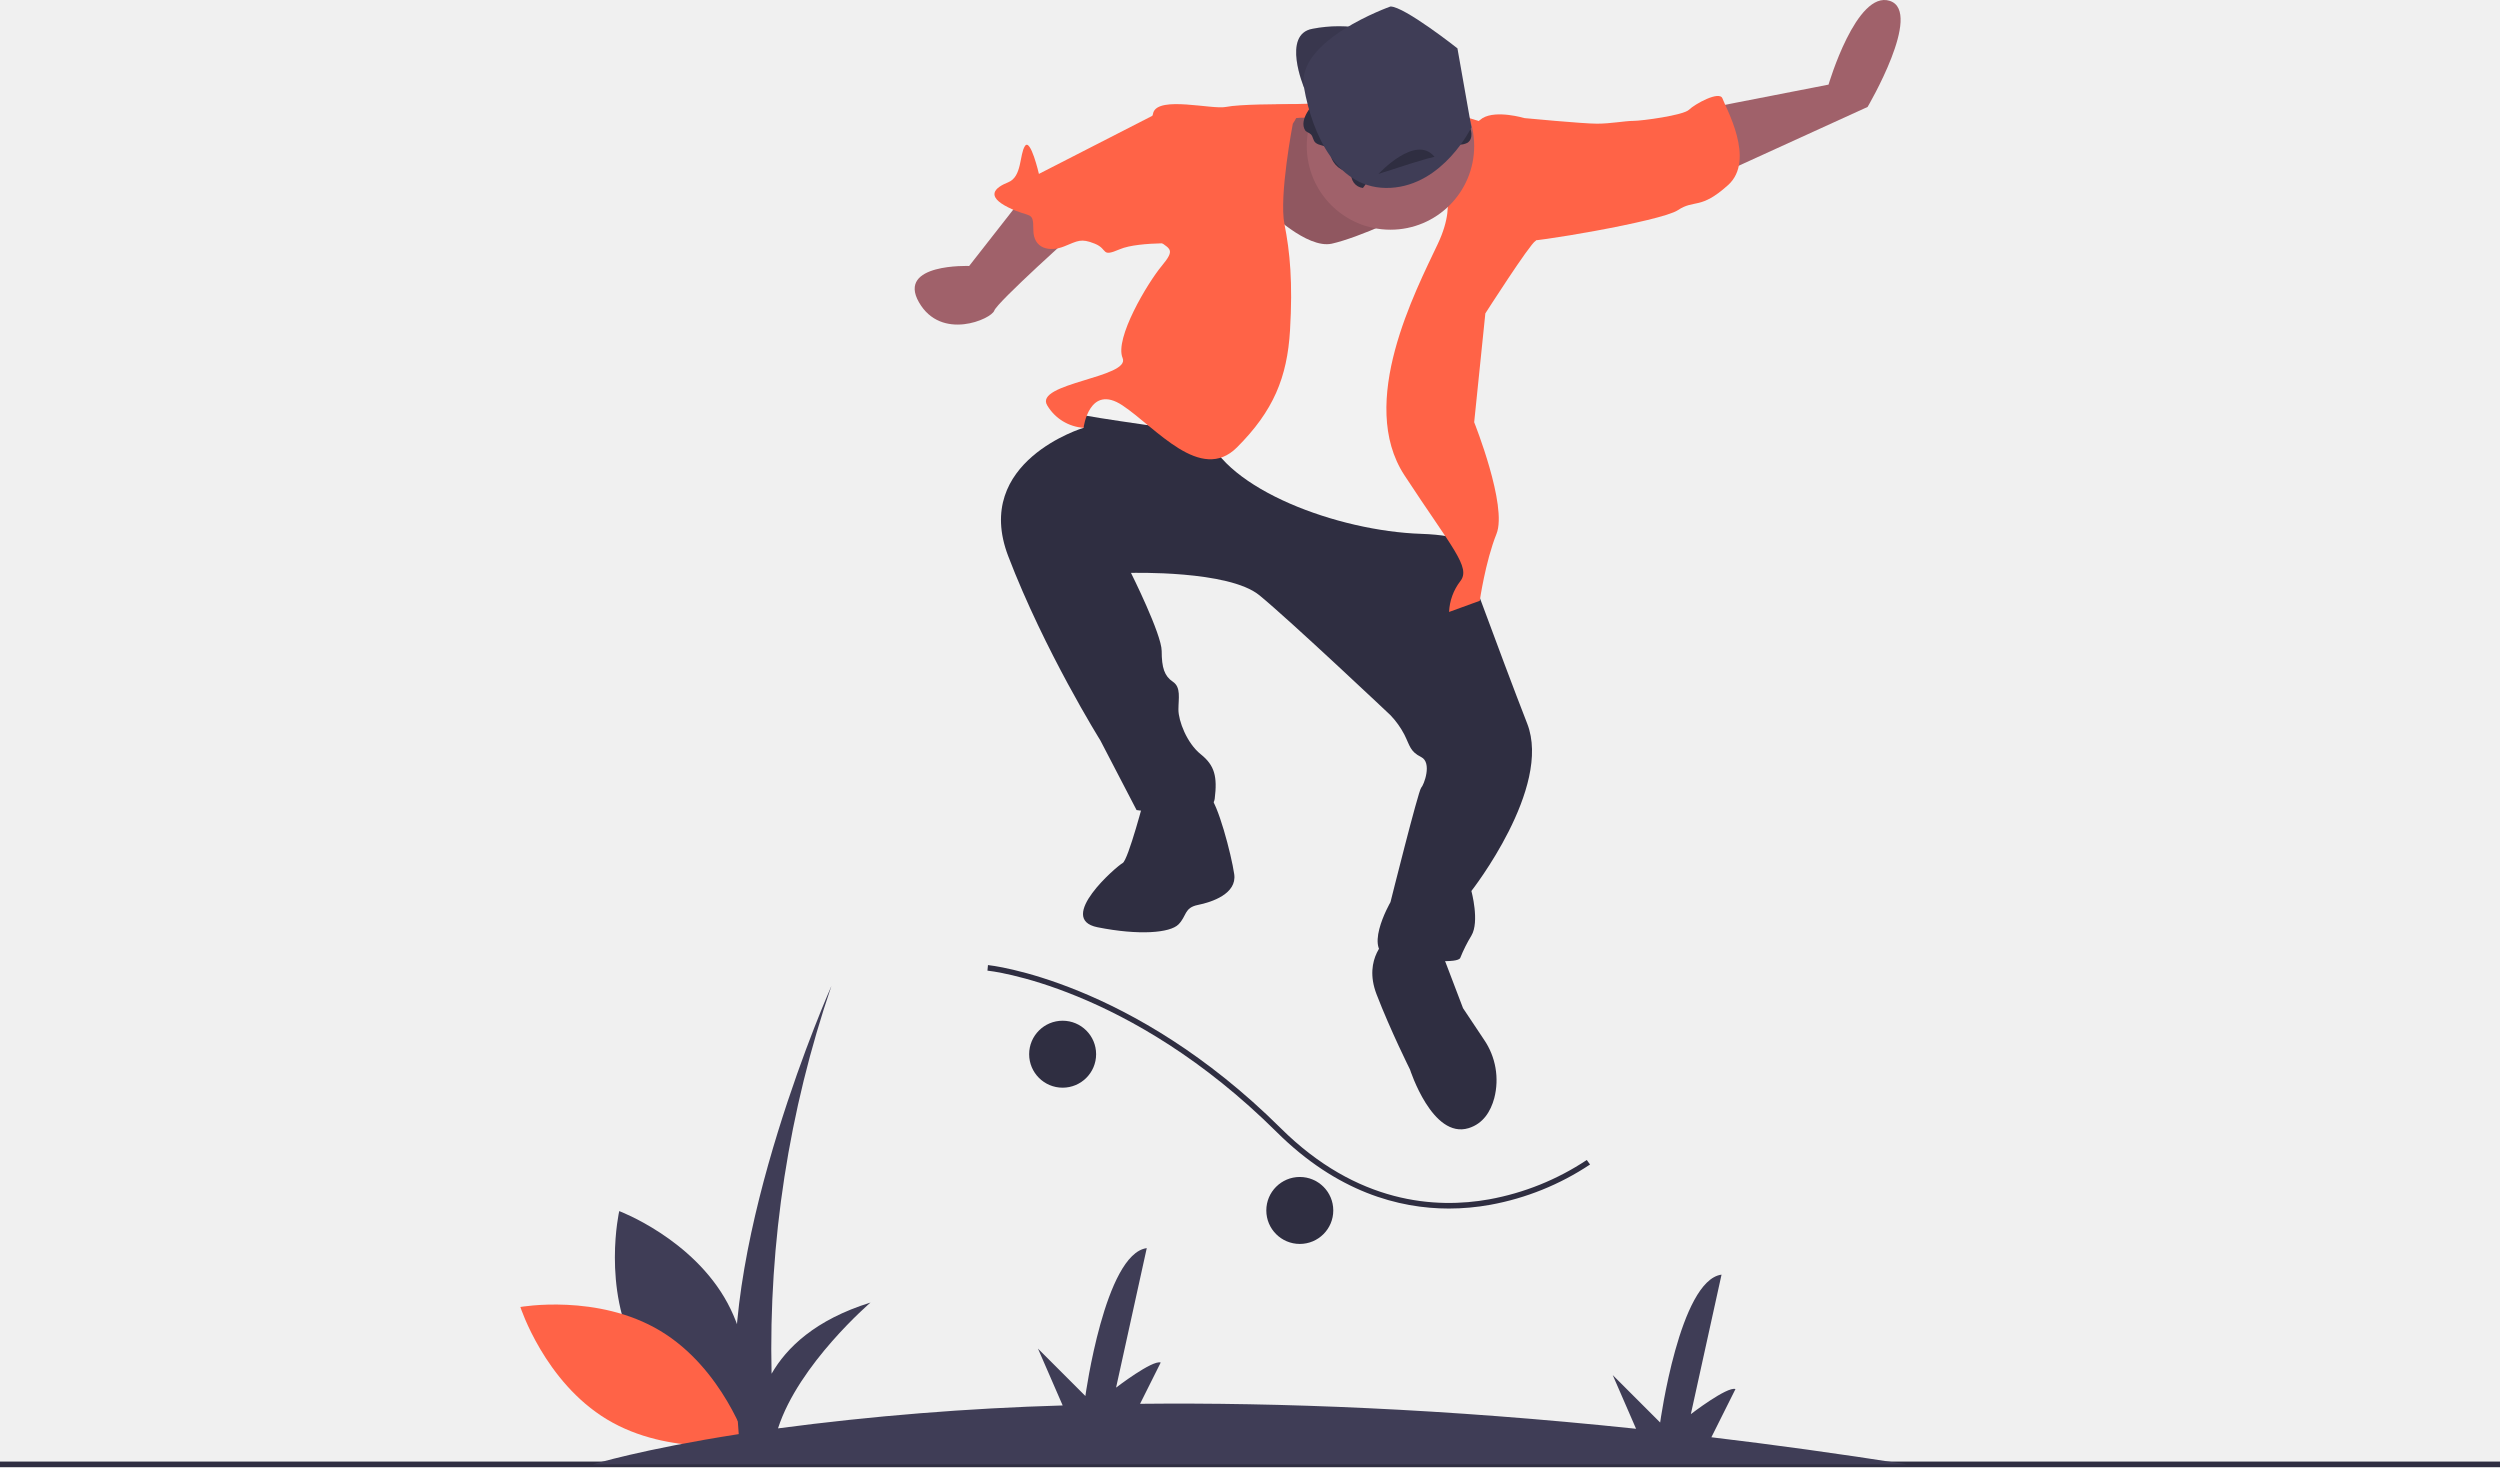
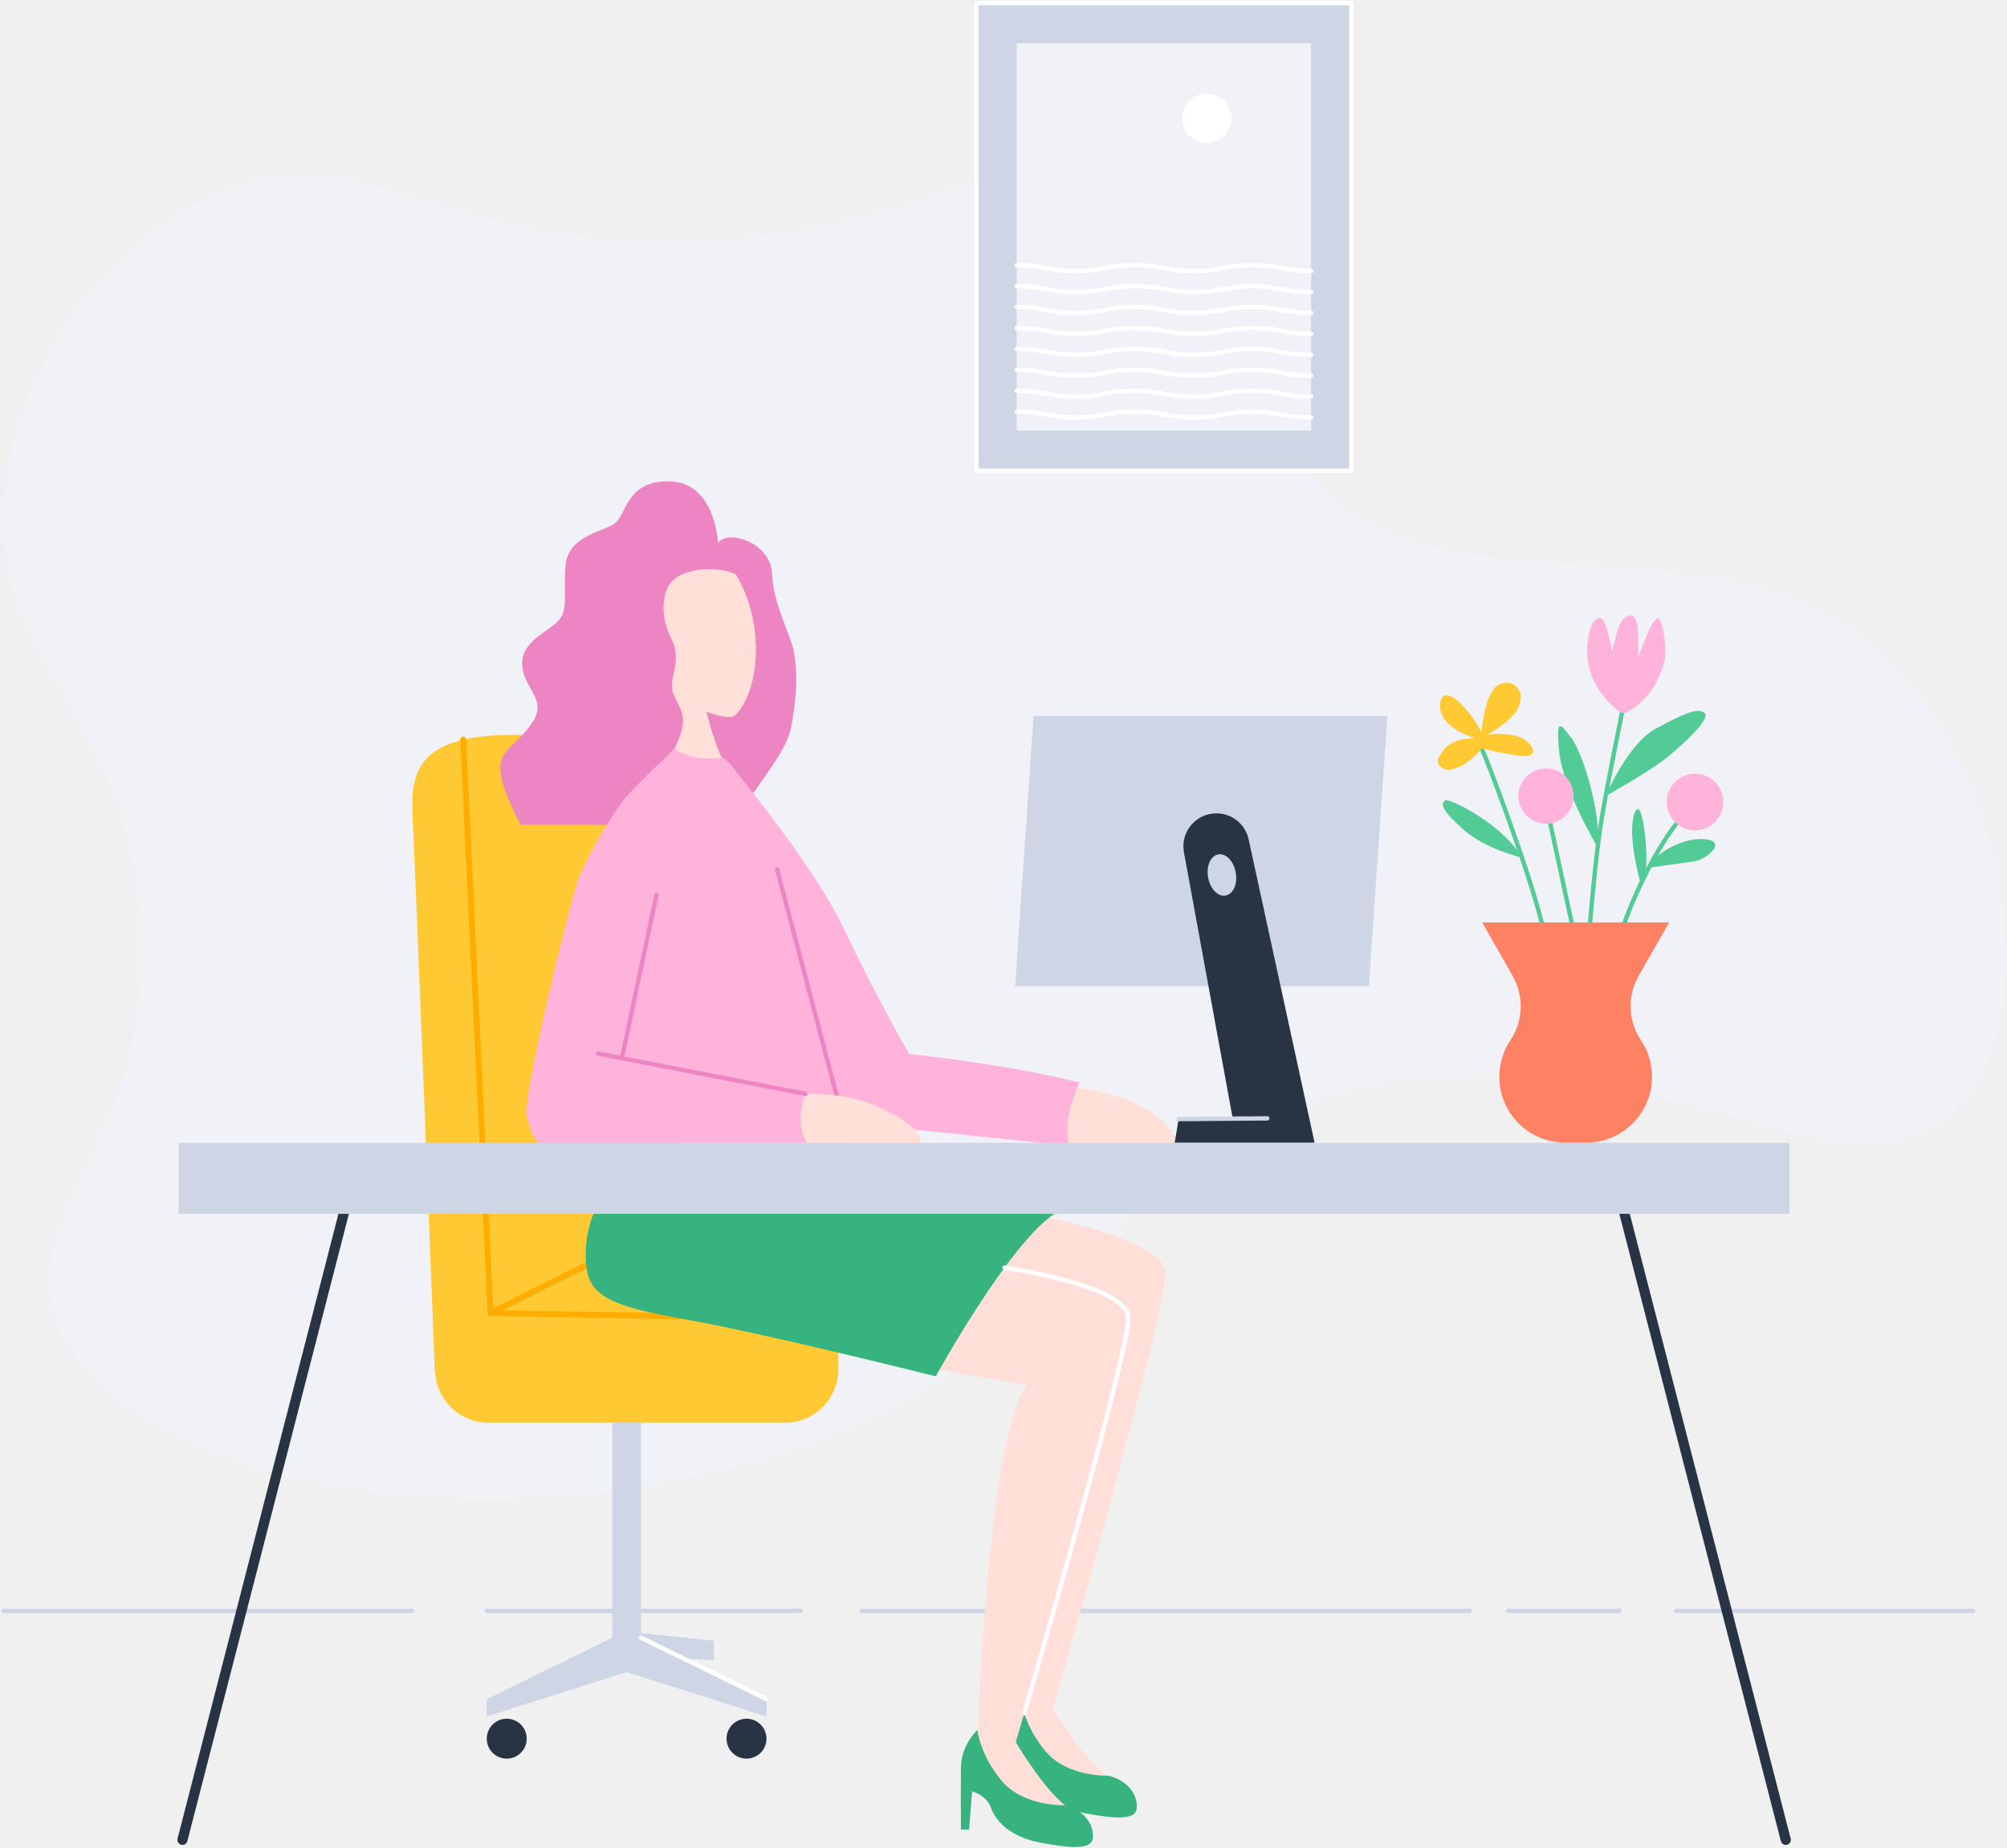
- <svg xmlns="http://www.w3.org/2000/svg" id="a02cdd3d-0742-4d95-884a-8f77ee9b02ff" data-name="Layer 1" width="896" height="525.827" viewBox="0 0 896 525.827">
-   <path d="M380.134,671.666c12.428,23.049,38.806,32.944,38.806,32.944s6.227-27.475-6.201-50.524-38.806-32.944-38.806-32.944S367.706,648.617,380.134,671.666Z" transform="translate(-152 -187.0864)" fill="#3f3d56" />
-   <path d="M388.677,664.083c22.438,13.5,31.08,40.314,31.08,40.314s-27.738,4.927-50.177-8.573S338.5,655.51,338.5,655.51,366.238,650.583,388.677,664.083Z" transform="translate(-152 -187.0864)" fill="#ff6347" />
-   <rect y="523.827" width="896" height="2" fill="#2f2e41" />
-   <path d="M766.347,225.414l41-8s10-34,22-30-8,38-8,38l-57,26Z" transform="translate(-152 -187.0864)" fill="#a0616a" />
-   <path d="M517.347,259.414l-18,23s-26-1-18,13,26,6,27,3,30-29,30-29Z" transform="translate(-152 -187.0864)" fill="#a0616a" />
-   <path d="M590.847,232.914l15-8s64-5,88,11-101,18-101,18Z" transform="translate(-152 -187.0864)" fill="#ff6347" />
-   <path d="M619.347,218.414s-8-19,3-21a49.371,49.371,0,0,1,19,0l-12,10Z" transform="translate(-152 -187.0864)" fill="#3f3d56" />
-   <path d="M619.347,218.414s-8-19,3-21a49.371,49.371,0,0,1,19,0l-12,10Z" transform="translate(-152 -187.0864)" opacity="0.1" />
-   <path d="M564.347,333.414l-29-2,5,9s-40,12-27,46,33,66,33,66l13,25s27,4,28-4,0-12-5-16-8-12-8-16,1-8-2-10-4-5-4-11-11-28-11-28,35-1,46,8,47,43,47,43a30.296,30.296,0,0,1,5,7c2,4,2,6,6,8s1,10,0,11-11,41-11,41-11,19,1,20,23,2,24,0a54.362,54.362,0,0,1,4-8c3-5,0-16,0-16s29-37,20-60-28-75-28-75l-29-12-53-19Z" transform="translate(-152 -187.0864)" fill="#2f2e41" />
-   <path d="M562.347,472.414s-6,23-8,24-24,20-9,23,26,2,29-1,2-6,7-7,14-4,13-11-6-26-9-28S562.347,472.414,562.347,472.414Z" transform="translate(-152 -187.0864)" fill="#2f2e41" />
-   <path d="M649.347,523.414s-9,7-4,20,12,27,12,27,8,25,21,21c5.281-1.625,7.922-6.056,9.196-10.744a25.696,25.696,0,0,0-3.632-20.91l-7.564-11.346-8-21Z" transform="translate(-152 -187.0864)" fill="#2f2e41" />
-   <path d="M624.347,229.414s-12-1-14,2-11,43,0,47,44,11,49,6,7-49,7-49Z" transform="translate(-152 -187.0864)" fill="#a0616a" />
-   <path d="M624.347,229.414s-12-1-14,2-11,43,0,47,44,11,49,6,7-49,7-49Z" transform="translate(-152 -187.0864)" opacity="0.1" />
-   <path d="M606.347,262.414s14,14,23,12,30-11,32-15,27-5,27-5l-27,75,19,63s11-13-19-14-70-16-77-36c0,0-44-6-46-7s5-7,5-7l29-8,21-27Z" transform="translate(-152 -187.0864)" fill="#f2f2f2" />
-   <path d="M615.347,231.414s5-7,0-7-19,0-24,1-24-4-26,2-2,43,2,46,6,3,1,9-17,26-14,33-32,9-27,17a16.425,16.425,0,0,0,13,8s2-16,14-8,28,28,41,15,18-25,19-42,0-28-2-38S615.347,231.414,615.347,231.414Z" transform="translate(-152 -187.0864)" fill="#ff6347" />
-   <path d="M667.347,250.414s8,7,0,24-29,57-12,83,24,33,20,38a19.425,19.425,0,0,0-4,11l11-4s2-14,6-24-8-40-8-40l4-39s16-25,18-26-4-44-4-44-10-3-15,0S667.347,250.414,667.347,250.414Z" transform="translate(-152 -187.0864)" fill="#ff6347" />
-   <path d="M571.347,228.414h-6l-41,21s-3-13-5-10-1,11-6,13-8,5,0,9,9,1,9,8,6,8,11,6,6-3,11-1,2,5,9,2,25-2,25-2Z" transform="translate(-152 -187.0864)" fill="#ff6347" />
-   <path d="M691.347,231.414l7-2s21,2,26,2,10-1,13-1,18-2,20-4,11-7,12-4,12,22,2,31-12,5-18,9-54,12-55,11S691.347,231.414,691.347,231.414Z" transform="translate(-152 -187.0864)" fill="#ff6347" />
-   <circle cx="498.347" cy="52.327" r="30" fill="#a0616a" />
-   <path d="M628.271,240.62a5.682,5.682,0,0,1,.62,2.1,7.854,7.854,0,0,0,7.517,6.056,4.694,4.694,0,0,0,4.07,5.683,25.863,25.863,0,0,0,4.457-8.727,8.013,8.013,0,0,1,1.506-3.422c1.065-1.13,2.73-1.407,4.27-1.605a224.533,224.533,0,0,1,24.062-1.793,5.982,5.982,0,0,0,3.164-.647c2.261-1.457,1.506-4.97.079-7.25a22.687,22.687,0,0,0-12.099-9.441c-3.587-1.165-7.396-1.409-11.142-1.846-5.017-.586-10.011-1.535-15.062-1.564s-10.274.942-14.403,3.852c-3.007,2.119-7.941,8.058-5.527,11.805.387.6,1.608.896,2.127,1.507.707.832.71,2.09,1.513,2.846C624.764,239.435,627.195,239.035,628.271,240.62Z" transform="translate(-152 -187.0864)" fill="#2f2e41" />
-   <path d="M650.347,189.414s-34,12-31,29,12,37,31,36,29-21.681,29-21.681l-5-28.319S655.347,189.414,650.347,189.414Z" transform="translate(-152 -187.0864)" fill="#3f3d56" />
-   <path d="M646.057,249.422s13.367-14.502,20.097-6.093C666.153,243.329,665.847,242.914,646.057,249.422Z" transform="translate(-152 -187.0864)" fill="#2f2e41" />
-   <path d="M671.296,620.229c-17.926,0-40.105-5.938-61.718-27.402C556.668,540.278,506.401,535.007,505.9,534.96l.187-1.992c.509.048,51.488,5.391,104.902,58.438,27.446,27.259,55.775,28.929,74.707,25.527a93.363,93.363,0,0,0,34.999-14.105l1.182,1.613a95.445,95.445,0,0,1-35.748,14.446A83.498,83.498,0,0,1,671.296,620.229Z" transform="translate(-152 -187.0864)" fill="#2f2e41" />
-   <circle cx="380.847" cy="377.827" r="12" fill="#2f2e41" />
-   <circle cx="465.847" cy="433.827" r="12" fill="#2f2e41" />
-   <path d="M835.5,711.914q-36.476-5.71-70.143-9.714L774,684.914c-3-1-16,9-16,9l11-50c-15,2-22,53-22,53l-17-17,8.368,19.247c-68.681-7.217-127.947-9.469-177.766-8.952L568,675.414c-3-1-16,9-16,9l11-50c-15,2-22,53-22,53l-17-17,8.863,20.386a997.848,997.848,0,0,0-102.023,8.216C438.222,676.02,464,653.914,464,653.914c-19.821,6.166-30.132,16.212-35.469,25.525A401.561,401.561,0,0,1,450,540.414s-40,90-34,150l.761,10.658C381.962,706.5,364.5,711.914,364.5,711.914Z" transform="translate(-152 -187.0864)" fill="#3f3d56" />
+ <svg xmlns="http://www.w3.org/2000/svg" class="" width="1387px" height="1277px" viewBox="0 0 1387 1277" version="1.1">
+   <g id="Page-1" stroke="none" stroke-width="1" fill="none" fill-rule="evenodd">
+     <g id="business-woman-working" transform="translate(2, 2)">
+       <line x1="0.4" y1="1111.3" x2="282.9" y2="1111.3" id="Path" stroke="#CED5E5" stroke-width="3" stroke-linecap="round" stroke-linejoin="round" />
+       <line x1="593.7" y1="1111.3" x2="1013.6" y2="1111.3" id="Path" stroke="#CED5E5" stroke-width="3" stroke-linecap="round" stroke-linejoin="round" />
+       <line x1="334.4" y1="1111.3" x2="551.3" y2="1111.3" id="Path" stroke="#CED5E5" stroke-width="3" stroke-linecap="round" stroke-linejoin="round" />
+       <line x1="1040.2" y1="1111.3" x2="1117.1" y2="1111.3" id="Path" stroke="#CED5E5" stroke-width="3" stroke-linecap="round" stroke-linejoin="round" />
+       <line x1="1156.2" y1="1111.3" x2="1361.6" y2="1111.3" id="Path" stroke="#CED5E5" stroke-width="3" stroke-linecap="round" stroke-linejoin="round" />
+       <path d="M1.6,335.7 C11.5,247.3 74.5,161.1 153,129.9 C236.8,96.5 282.1,148.2 404.7,162.2 C657,191 812.2,12 882.6,77.2 C936.8,127.4 843.9,232.7 901.3,320.4 C976.9,435.8 1194.9,340.7 1306.1,456.5 C1389.5,543.3 1410.2,705.2 1348.6,766 C1272.7,840.9 1135,700 926.8,752.4 C753.6,796 762.2,915.4 571.3,990.5 C360.3,1073.5 88.6,1030.4 39,915.7 C4.1,835 107.9,785.4 95.1,630 C83.4,485.9 -11.7,455.7 1.6,335.7 Z" id="Path" fill="#F1F2F7" fill-rule="nonzero" />
+       <path d="M298.4,943.8 C298.4,943.8 284.8,593.2 283.1,561.5 C281.4,529.7 289.1,506.7 349.4,505.9 C409.8,505 446.3,515.5 446.3,515.5 C446.3,515.5 473.4,512.7 471.8,681.9 C470.2,851.1 456.7,897.9 456.7,897.9 L540.8,899.1 C561.1,899.4 577.4,915.9 577.4,936.2 L577.4,944.2 C577.4,964.7 560.8,981.3 540.3,981.3 L335.7,981.3 C316.8,981.3 301,967.1 298.9,948.4 L298.4,943.8 Z" id="Path" fill="#FFC933" fill-rule="nonzero" />
+       <polyline id="Path" stroke="#FEAC00" stroke-width="4" stroke-linecap="round" stroke-linejoin="round" points="318.1 509.1 337 905.5 542.6 908.9" />
+       <path d="M494.2,373.2 C494.2,373.2 492.5,331.8 461.3,330.7 C430.1,329.6 431.3,354.5 422.2,360.2 C413.1,365.9 390.5,368.7 388.8,389.1 C387.1,409.5 391.6,420.8 382,428.8 C372.4,436.8 357.1,443.3 359,459.1 C360.9,474.9 376.3,481.5 365.8,497.4 C355.3,513.3 342.8,515.8 343.7,530 C344.6,544.2 357.9,568 357.9,568 L419,568 C419,568 513,554.7 519.8,544.5 C526.6,534.3 542,514.7 544.6,501.4 C547.2,488.1 550.3,467 546.5,447.7 C544.2,436.2 532.3,415.5 531.5,394.2 C530.5,372.9 501,363.6 494.2,373.2 Z" id="Path" fill="#ED85C3" fill-rule="nonzero" />
+       <line x1="337" y1="905.5" x2="409.6" y2="869.1" id="Path" stroke="#FEAC00" stroke-width="4" stroke-linecap="round" stroke-linejoin="round" />
+       <path d="M1102.1,583.6 C1102.1,583.6 1078.4,544.1 1075.6,518 C1072.8,491.9 1077.1,499.1 1084.2,508.4 C1091.2,517.6 1104.8,558.6 1102.1,583.6 Z" id="Path" fill="#52CB96" fill-rule="nonzero" />
+       <path d="M1107.6,548.2 C1107.6,548.2 1122.9,511.9 1142.4,501.5 C1161.9,491.1 1170.9,486.9 1176,490.7 C1181.1,494.5 1158.6,515.1 1146.7,524 C1134.8,532.9 1107.6,548.2 1107.6,548.2 Z" id="Path" fill="#52CB96" fill-rule="nonzero" />
+       <path d="M722.9,839.6 C722.9,839.6 801.2,855.1 803.5,876.7 C805.8,898.3 725.8,1178.9 725.8,1178.9 C725.8,1178.9 748.2,1216.9 763.8,1225.1 C763.8,1225.1 779.1,1235.3 777.4,1241.5 C775.7,1247.7 756.4,1246.9 741.1,1241.5 C725.8,1236.1 692.6,1206.6 693.8,1199.5 C694.9,1192.4 699.2,1173.1 699.8,1165.5 C700.4,1157.8 707.2,966.4 733.6,932 L672.9,921.6 C672.8,921.6 672.8,854.8 722.9,839.6 Z" id="Path" fill="#FFDFD7" fill-rule="nonzero" />
+       <path d="M703.7,1173.3 C703.7,1173.3 692.6,1183.2 692.4,1199.1 C692.2,1215 692.4,1242 692.4,1242 L698,1242 L700.1,1215.5 C700.1,1215.5 710.3,1218.5 713.1,1226.8 C715.9,1235.1 725.2,1246.8 747.1,1251 C769,1255.2 781.9,1255.6 783.4,1248.7 C784.9,1241.8 780.3,1229.4 764.2,1225.2 C764.2,1225.2 736,1226.3 720.9,1208.7 C705.8,1191.1 703.7,1173.3 703.7,1173.3 Z" id="Path" fill="#37B37F" fill-rule="nonzero" />
+       <path d="M692.2,874 C692.2,874 775.5,886.3 777.7,907.8 C780,929.3 700,1202 700,1202 C700,1202 722.4,1240 738,1248.2 C738,1248.2 753.3,1258.4 751.6,1264.6 C749.9,1270.8 730.6,1270 715.3,1264.6 C700,1259.2 666.8,1229.7 668,1222.6 C669.2,1215.5 673.4,1196.2 674,1188.6 C674.6,1181 681.4,989.5 707.8,955.1 L647.1,944.7 C647.1,944.8 642.1,889.2 692.2,874 Z" id="Path" fill="#FFDFD7" fill-rule="nonzero" />
+       <path d="M742.5,749.9 C742.5,749.9 798.7,754.6 812,787.8 L736.5,787.8 C736.5,787.8 731,771.3 733.3,762.4 C735.6,753.5 742.5,749.9 742.5,749.9 Z" id="Path" fill="#FFDFD7" fill-rule="nonzero" />
+       <path d="M501.3,524.8 C501.3,524.8 559.8,594.3 581.7,640.8 C603.6,687.3 626.3,726.4 626.3,726.4 C626.3,726.4 696.6,733.8 744.2,746.2 C744.2,746.2 731.3,770.9 737,789.9 L573.8,772.9 L501.3,552.3 L501.3,528.8 L501.3,524.8 Z" id="Path" fill="#FFB3DA" fill-rule="nonzero" />
+       <path d="M463.9,515.5 C463.9,515.5 437.9,540.6 431.1,548.2 C424.3,555.8 403.9,588.3 397.5,606.4 C391.1,624.5 359.7,753.8 362,768.2 C364.3,782.6 370.3,787.9 370.3,787.9 L581.8,787.9 C581.8,787.9 570.3,715.1 562.9,693 C555.5,670.9 531.2,585.3 531.2,585.3 C531.2,585.3 514.5,532.1 497.2,521.4 L463.9,515.5 Z" id="Path" fill="#FFB3DA" fill-rule="nonzero" />
+       <line x1="451.7" y1="616.4" x2="427.9" y2="728.7" id="Path" stroke="#ED85C3" stroke-width="3" stroke-linecap="round" stroke-linejoin="round" />
+       <line x1="535" y1="598.7" x2="576.2" y2="755.2" id="Path" stroke="#ED85C3" stroke-width="3" stroke-linecap="round" stroke-linejoin="round" />
+       <path d="M554.6,754 C554.6,754 581.5,752.7 603.2,762.2 C625,771.8 634.4,780.1 634.4,787.8 L555.6,787.8 C555.7,787.8 546.5,775.2 554.6,754 Z" id="Path" fill="#FFDFD7" fill-rule="nonzero" />
+       <line x1="554.6" y1="754" x2="411.3" y2="726.1" id="Path" stroke="#ED85C3" stroke-width="3" stroke-linecap="round" stroke-linejoin="round" />
+       <path d="M414.9,823.7 C414.9,823.7 402.4,841.1 402.8,865.3 C403.2,889.5 409.6,898.9 467.8,909.1 C526,919.3 644.7,949.2 644.7,949.2 C644.7,949.2 695,857.4 727.1,836.6 L414.9,823.7 Z" id="Path" fill="#37B37F" fill-rule="nonzero" />
+       <g id="Group" transform="translate(124, 836)" stroke="#283444" stroke-linecap="round" stroke-linejoin="round" stroke-width="7">
+         <line x1="111.5" y1="0.9" x2="0.1" y2="433.5" id="Path" />
+         <line x1="996.7" y1="0.9" x2="1108.1" y2="433.5" id="Path" />
+       </g>
+       <path d="M1022.2,516.1 C1023.7,517.6 1054.3,598.5 1063.4,635.5" id="Path" stroke="#52CB96" stroke-width="3" stroke-linecap="round" stroke-linejoin="round" />
+       <line x1="1069.1" y1="565.7" x2="1084.1" y2="635.5" id="Path" stroke="#52CB96" stroke-width="3" stroke-linecap="round" stroke-linejoin="round" />
+       <path d="M1119.6,487.4 C1119.6,487.4 1107.1,548.1 1103.7,571.3 C1100.3,594.5 1096.9,635.5 1096.9,635.5" id="Path" stroke="#52CB96" stroke-width="3" stroke-linecap="round" stroke-linejoin="round" />
+       <path d="M1120.7,635.5 C1120.7,635.5 1136.3,592 1157.8,565.7" id="Path" stroke="#52CB96" stroke-width="3" stroke-linecap="round" stroke-linejoin="round" />
+       <circle id="Oval" fill="#FFB3DA" fill-rule="nonzero" cx="1066.4" cy="548.2" r="19.1" />
+       <circle id="Oval" fill="#FFB3DA" fill-rule="nonzero" cx="1169.4" cy="552.3" r="19.6" />
+       <path d="M1017.3,508.1 C1017.3,508.1 993.2,501.4 993.2,486.2 C993.2,471 1006.4,483.1 1006.4,483.1 C1006.4,483.1 1018.4,495.3 1021.8,504.5 C1021.8,504.5 1023.7,475.4 1034.4,470.9 C1045.1,466.4 1049.4,476.8 1049.1,479.5 C1048.8,482.2 1048.1,488.2 1042.1,494.1 C1036.1,500 1026.1,505.6 1026.1,505.6 C1026.1,505.6 1044.1,503.6 1051.6,509.2 C1059.2,514.8 1060.3,521.1 1050.1,520.4 C1039.9,519.7 1022.1,515.2 1022.1,515.2 C1022.1,515.2 1013.9,525.6 1003.9,529.1 C993.9,532.6 989.6,524.9 992.5,521 C995.4,517 997.6,508.8 1017.3,508.1 Z" id="Path" fill="#FFC933" fill-rule="nonzero" />
+       <path d="M1123,489.9 C1120.9,491.1 1118.4,490.9 1116.5,489.4 C1108.5,483.2 1088.4,463.9 1096.9,432.9 C1096.9,432.9 1099.2,425 1103.8,425.1 C1108.5,425.2 1112.2,448.9 1112.2,448.9 C1112.2,448.9 1115.3,428.8 1120.7,425.1 C1126.1,421.4 1127.6,424 1129.2,428.5 C1130.8,433 1130.1,452.6 1130.1,452.6 C1130.1,452.6 1137.9,429.2 1142.6,425.7 C1147.3,422.2 1150.3,448.1 1148.1,455.7 C1146.1,463 1140.4,480.2 1123,489.9 Z" id="Path" fill="#FFB3DA" fill-rule="nonzero" />
+       <path d="M1049.8,590.7 C1049.8,590.7 1025,585.2 1009,571 C993,556.8 994.1,553.4 996.5,551.2 C999,548.9 1036.8,567.8 1049.8,590.7 Z" id="Path" fill="#52CB96" fill-rule="nonzero" />
+       <path d="M1131.9,608.9 C1131.9,608.9 1122.2,575.8 1127.5,560.3 C1132.8,544.8 1138.1,590 1134.7,603.2 L1131.9,608.9 Z" id="Path" fill="#52CB96" fill-rule="nonzero" />
+       <path d="M1140.6,591.8 C1140.6,591.8 1156.4,577.1 1174.9,577.9 C1193.4,578.7 1177,592.1 1169.4,593.2 C1161.7,594.3 1137.5,597.7 1137.5,597.7 L1140.6,591.8 Z" id="Path" fill="#52CB96" fill-rule="nonzero" />
+       <polygon id="Path" fill="#CED5E5" fill-rule="nonzero" points="944 679.5 699.5 679.5 712.3 492.8 956.8 492.8" />
+       <path d="M860.9,578 C858.6,567.5 849.3,560.1 838.6,560.1 C824.4,560.1 813.6,573 816.2,587 L849.9,770.9 L812.5,771.4 L809.8,787.8 L906.5,787.8 L860.9,578 Z M845,616.9 C839.7,617.9 834.3,612.3 832.9,604.4 C831.5,596.5 834.6,589.4 839.9,588.5 C845.2,587.5 850.6,593.1 852,601 C853.4,608.9 850.3,615.9 845,616.9 Z" id="Shape" fill="#283444" fill-rule="nonzero" />
+       <rect id="Rectangle" fill="#CED5E5" fill-rule="nonzero" x="121.5" y="787.8" width="1113.2" height="49.1" />
+       <polygon id="Path" fill="#CED5E5" fill-rule="nonzero" points="441 1129.8 441 981.2 421.1 981.2 421.1 1129.8 334.4 1172.3 334.4 1184.2 431 1153.6 527.7 1184.2 527.7 1172.3" />
+       <polygon id="Path" fill="#CED5E5" fill-rule="nonzero" points="441 1126.6 491.4 1131.9 491.4 1145.3 441 1143.1" />
+       <circle id="Oval" fill="#283444" fill-rule="nonzero" cx="348.2" cy="1199.6" r="13.8" />
+       <circle id="Oval" fill="#283444" fill-rule="nonzero" cx="513.9" cy="1199.6" r="13.8" />
+       <path d="M673.4,1193.7 C673.4,1193.7 662.3,1203.6 662.1,1219.5 C661.9,1235.4 662.1,1262.4 662.1,1262.4 L667.7,1262.4 L669.8,1235.9 C669.8,1235.9 680,1238.9 682.8,1247.2 C685.6,1255.5 694.9,1267.2 716.8,1271.4 C738.7,1275.6 751.6,1276 753.1,1269.1 C754.6,1262.2 750,1249.8 733.9,1245.6 C733.9,1245.6 705.7,1246.7 690.6,1229.1 C675.5,1211.5 673.4,1193.7 673.4,1193.7 Z" id="Path" fill="#37B37F" fill-rule="nonzero" />
+       <path d="M1151.5,635.5 L1086.9,635.5 L1022.3,635.5 L1043.4,672.5 C1051.3,686.4 1050.7,703.6 1041.8,716.9 L1041.8,716.9 C1032.6,730.8 1031.6,748.6 1039.3,763.3 L1039.3,763.3 C1047.2,778.3 1062.7,787.7 1079.7,787.7 L1086.9,787.7 L1094.1,787.7 C1111.1,787.7 1126.6,778.3 1134.5,763.3 L1134.5,763.3 C1142.2,748.5 1141.3,730.7 1132,716.9 L1132,716.9 C1123.1,703.6 1122.5,686.4 1130.4,672.5 L1151.5,635.5 Z" id="Path" fill="#FE8163" fill-rule="nonzero" />
+       <line x1="441" y1="1129.8" x2="527.7" y2="1172.3" id="Path" stroke="#FFFFFF" stroke-width="3" stroke-linecap="round" stroke-linejoin="round" />
+       <path d="M692.2,874 C692.2,874 775.5,886.3 777.7,907.8 C779.6,925.8 724.2,1118.7 705.9,1182" id="Path" stroke="#FFFFFF" stroke-width="3" stroke-linecap="round" stroke-linejoin="round" />
+       <path d="M463.9,515.5 C463.9,515.5 472.6,501.1 469.2,490.6 C465.8,480 460.1,477.5 463.3,464.8 C466.5,452.1 464.9,445.1 462.3,440.3 C459.8,435.5 453.4,421.6 458.5,406.1 C463.6,390.6 491.3,388.1 506.4,394.8 C506.4,394.8 520,415 520.4,444.9 C520.8,474.8 509.4,490.3 505.1,492.9 C500.8,495.5 486.2,489.9 486.2,489.9 C486.2,489.9 492.6,515.2 497,521.5 C497.1,521.3 480.1,525.7 463.9,515.5 Z" id="Path" fill="#FFDFD7" fill-rule="nonzero" />
+       <line x1="812.5" y1="771.4" x2="873.8" y2="770.9" id="Path" stroke="#CED5E5" stroke-width="3" stroke-linecap="round" stroke-linejoin="round" />
+       <rect id="Rectangle" stroke="#FFFFFF" stroke-width="3" fill="#CED5E5" fill-rule="nonzero" stroke-linecap="round" stroke-linejoin="round" x="672.8" y="0.1" width="259.1" height="323.2" />
+       <rect id="Rectangle" fill="#F1F2F7" fill-rule="nonzero" x="700.6" y="27.9" width="203.5" height="267.6" />
+       <g id="Group" transform="translate(700, 181)" stroke="#FFFFFF" stroke-linecap="round" stroke-linejoin="round" stroke-width="3">
+         <path d="M0.6,0.3 C21,0.3 21,4.3 41.3,4.3 C61.7,4.3 61.7,0.3 82,0.3 C102.4,0.3 102.4,4.3 122.7,4.3 C143.1,4.3 143.1,0.3 163.4,0.3 C183.8,0.3 183.8,4.3 204.1,4.3" id="Path" />
+         <path d="M0.6,14.8 C21,14.8 21,18.8 41.3,18.8 C61.7,18.8 61.7,14.8 82,14.8 C102.4,14.8 102.4,18.8 122.7,18.8 C143.1,18.8 143.1,14.8 163.4,14.8 C183.8,14.8 183.8,18.8 204.1,18.8" id="Path" />
+         <path d="M0.6,29.2 C21,29.2 21,33.2 41.3,33.2 C61.7,33.2 61.7,29.2 82,29.2 C102.4,29.2 102.4,33.2 122.7,33.2 C143.1,33.2 143.1,29.2 163.4,29.2 C183.8,29.2 183.8,33.2 204.1,33.2" id="Path" />
+         <path d="M0.6,43.7 C21,43.7 21,47.7 41.3,47.7 C61.7,47.7 61.7,43.7 82,43.7 C102.4,43.7 102.4,47.7 122.7,47.7 C143.1,47.7 143.1,43.7 163.4,43.7 C183.8,43.7 183.8,47.7 204.1,47.7" id="Path" />
+         <path d="M0.6,58.2 C21,58.2 21,62.2 41.3,62.2 C61.7,62.2 61.7,58.2 82,58.2 C102.4,58.2 102.4,62.2 122.7,62.2 C143.1,62.2 143.1,58.2 163.4,58.2 C183.8,58.2 183.8,62.2 204.1,62.2" id="Path" />
+         <path d="M0.6,72.6 C21,72.6 21,76.6 41.3,76.6 C61.7,76.6 61.7,72.6 82,72.6 C102.4,72.6 102.4,76.6 122.7,76.6 C143.1,76.6 143.1,72.6 163.4,72.6 C183.8,72.6 183.8,76.6 204.1,76.6" id="Path" />
+         <path d="M0.6,87.1 C21,87.1 21,91.1 41.3,91.1 C61.7,91.1 61.7,87.1 82,87.1 C102.4,87.1 102.4,91.1 122.7,91.1 C143.1,91.1 143.1,87.1 163.4,87.1 C183.8,87.1 183.8,91.1 204.1,91.1" id="Path" />
+         <path d="M0.6,101.5 C21,101.5 21,105.5 41.3,105.5 C61.7,105.5 61.7,101.5 82,101.5 C102.4,101.5 102.4,105.5 122.7,105.5 C143.1,105.5 143.1,101.5 163.4,101.5 C183.8,101.5 183.8,105.5 204.1,105.5" id="Path" />
+       </g>
+       <circle id="Oval" fill="#FFFFFF" fill-rule="nonzero" cx="832" cy="79.8" r="17" />
+     </g>
+   </g>
</svg>
